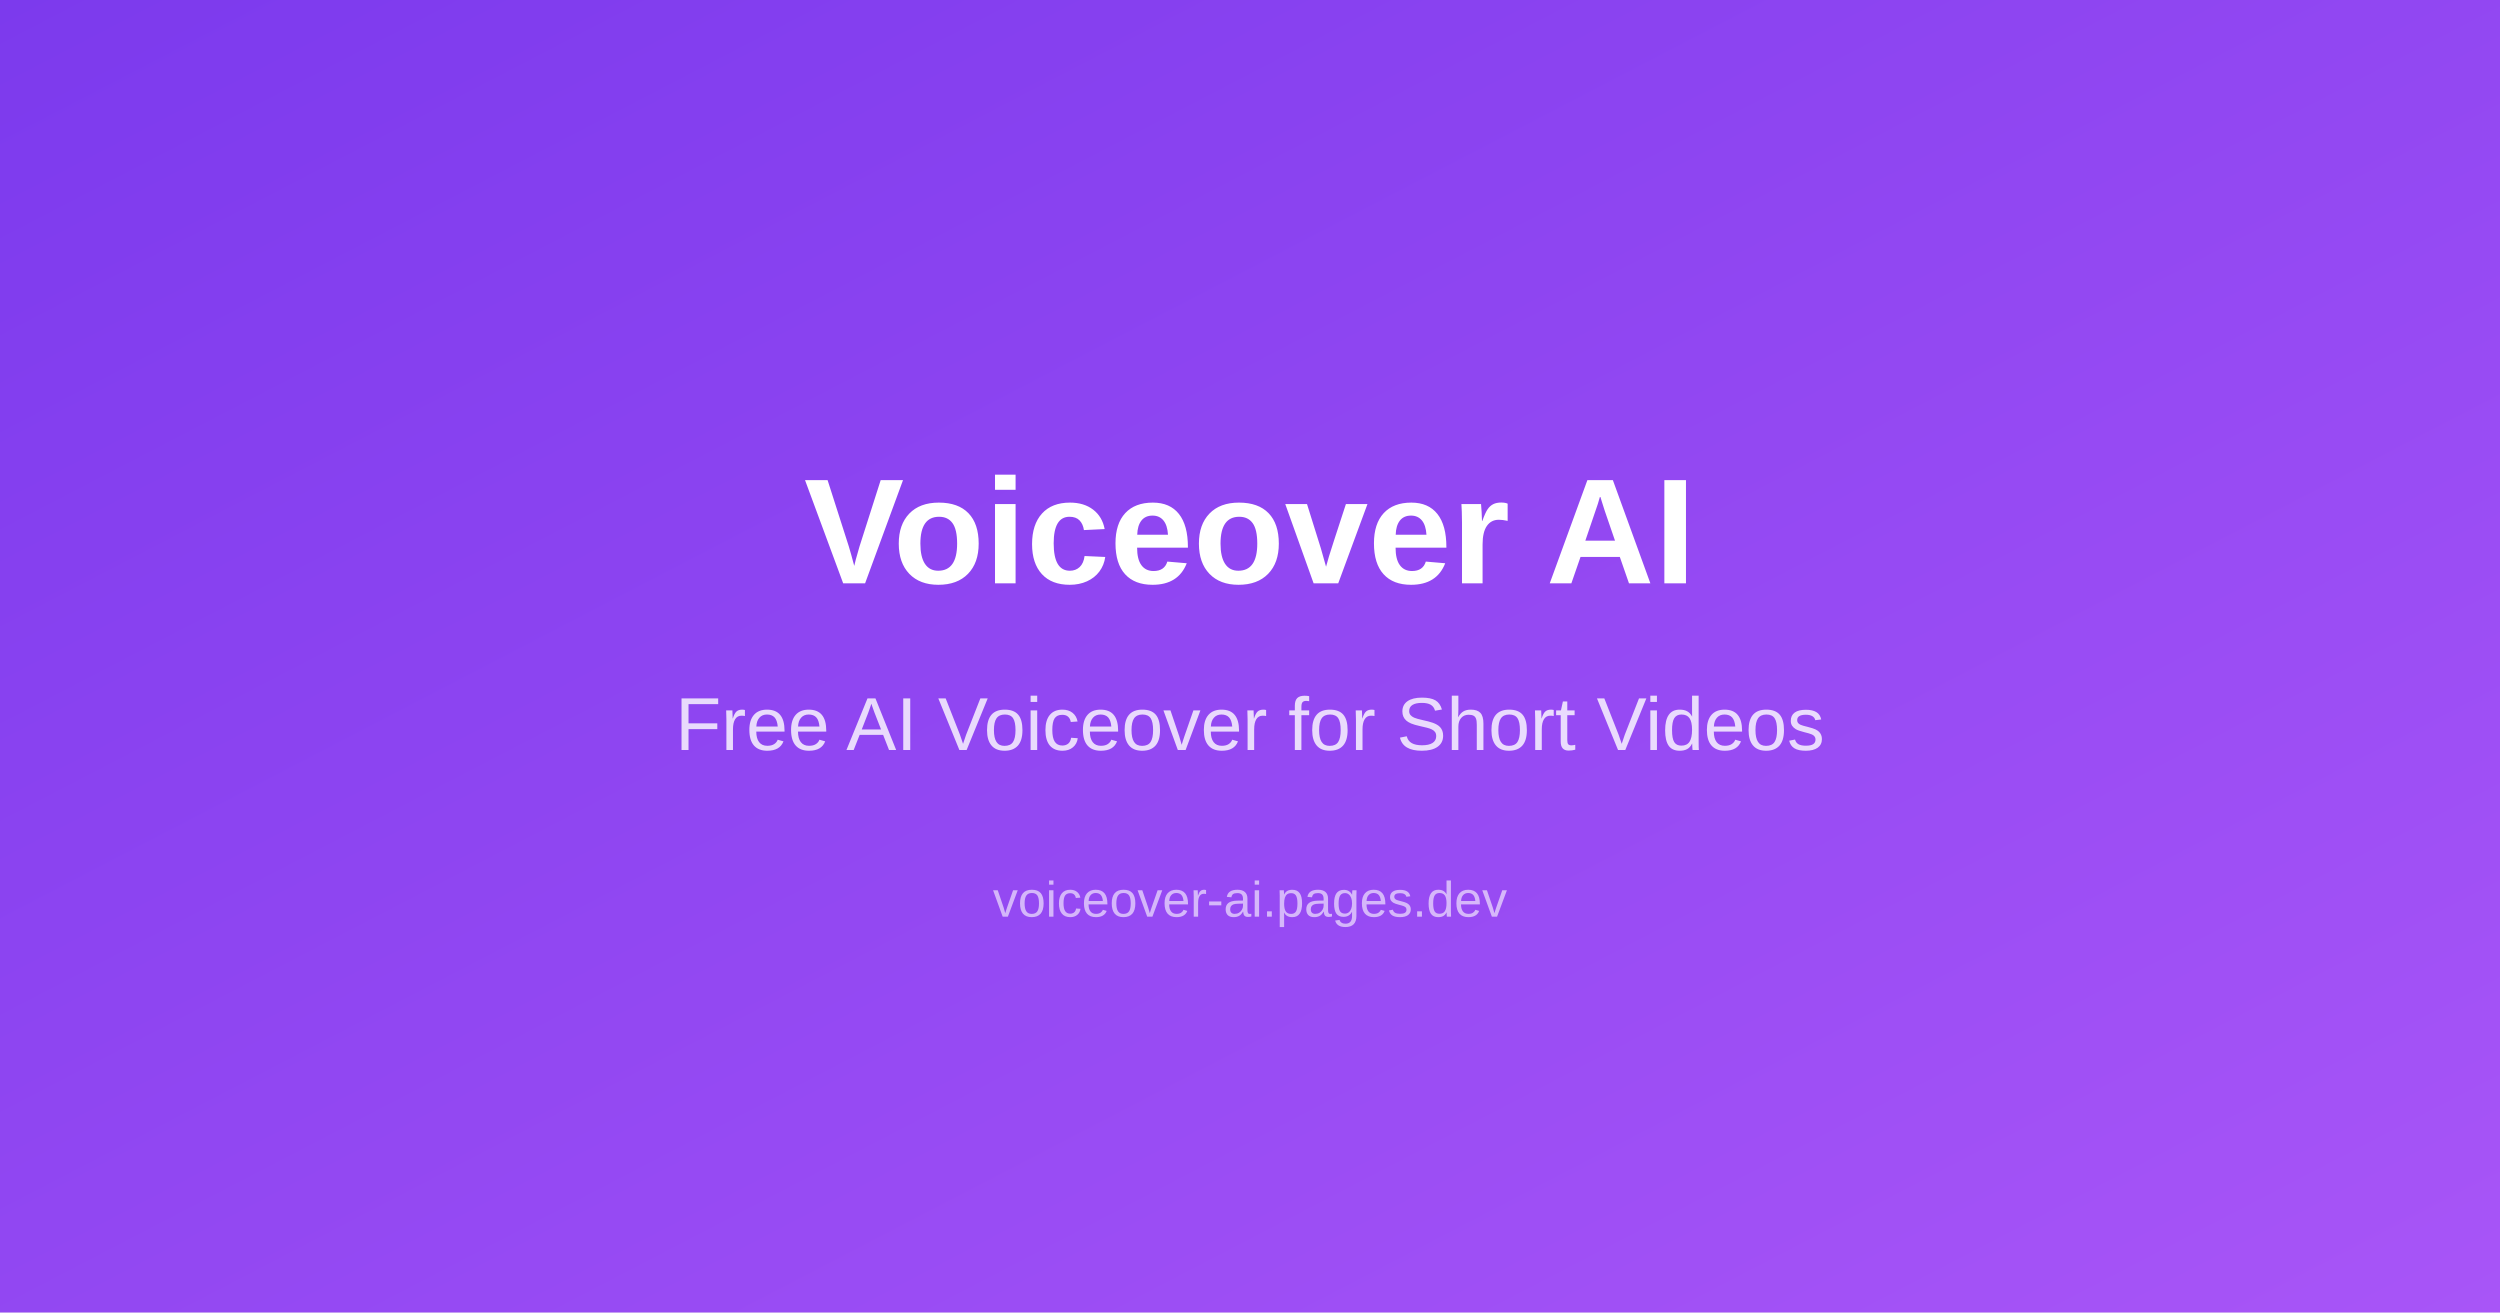
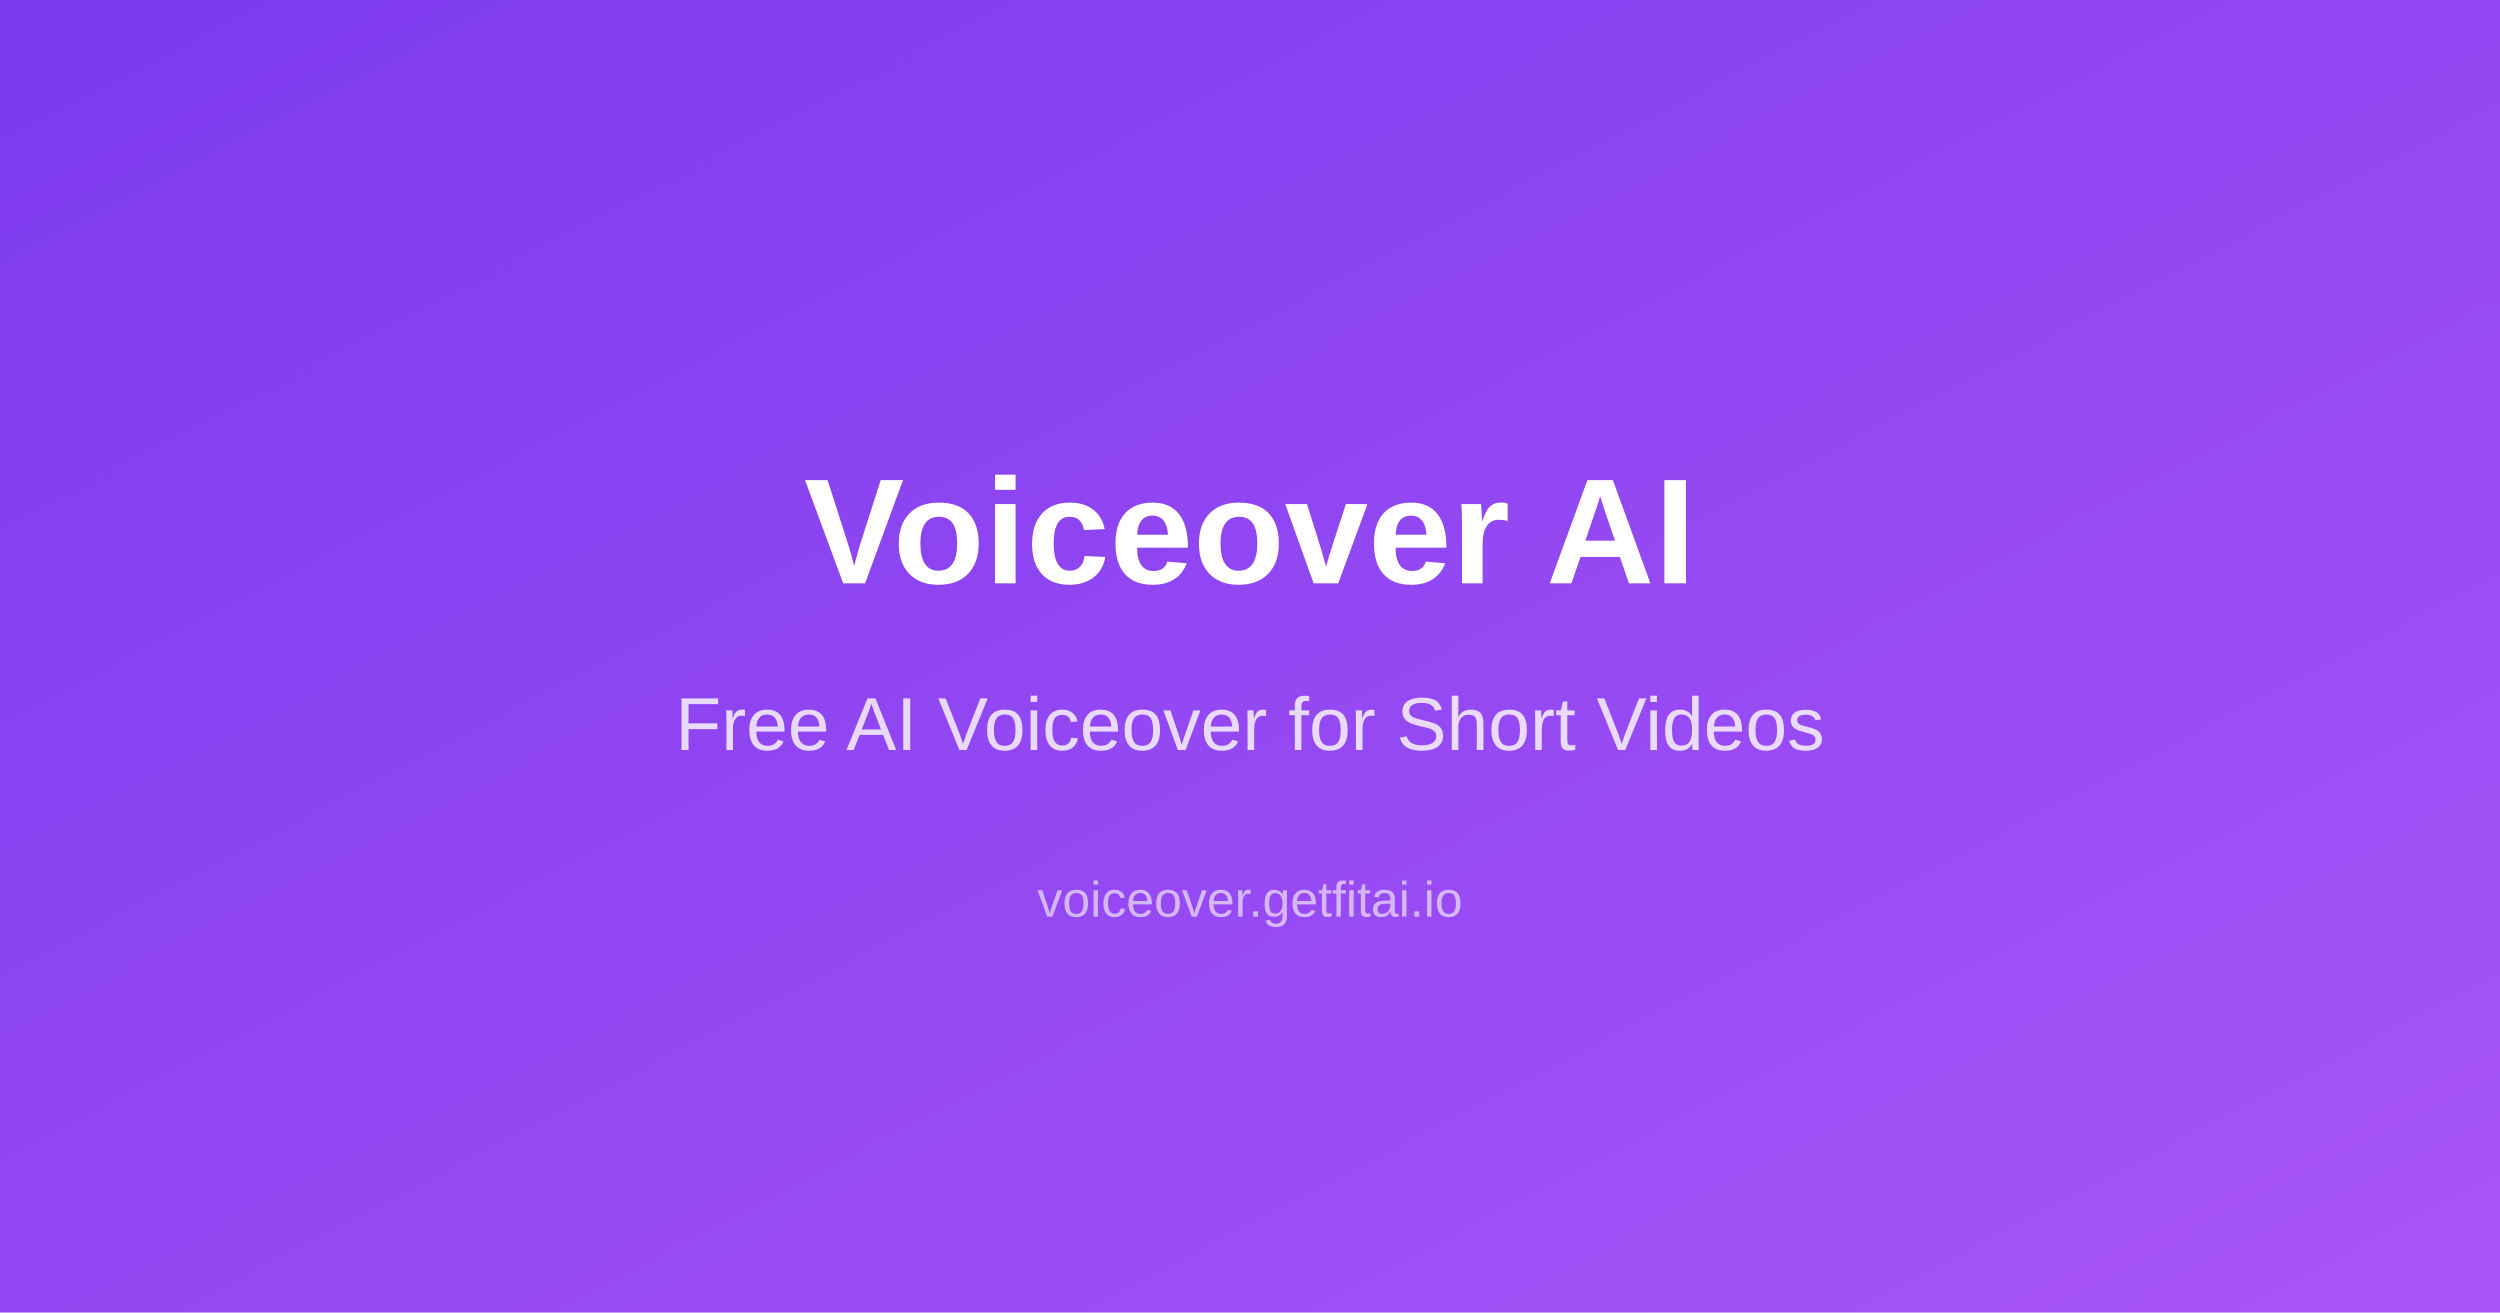
<svg xmlns="http://www.w3.org/2000/svg" width="1200" height="630" viewBox="0 0 1200 630">
  <defs>
    <linearGradient id="bg" x1="0%" y1="0%" x2="100%" y2="100%">
      <stop offset="0%" style="stop-color:#7c3aed" />
      <stop offset="100%" style="stop-color:#a855f7" />
    </linearGradient>
  </defs>
  <rect width="1200" height="630" fill="url(#bg)" />
  <text x="600" y="280" font-family="Arial, Helvetica, sans-serif" font-size="72" font-weight="bold" fill="white" text-anchor="middle">Voiceover AI</text>
  <text x="600" y="360" font-family="Arial, Helvetica, sans-serif" font-size="36" fill="rgba(255,255,255,0.8)" text-anchor="middle">Free AI Voiceover for Short Videos</text>
-   <text x="600" y="440" font-family="Arial, Helvetica, sans-serif" font-size="24" fill="rgba(255,255,255,0.6)" text-anchor="middle">voiceover-ai.pages.dev</text>
+   <text x="600" y="440" font-family="Arial, Helvetica, sans-serif" font-size="24" fill="rgba(255,255,255,0.6)" text-anchor="middle">voiceover.getfitai.io</text>
</svg>
